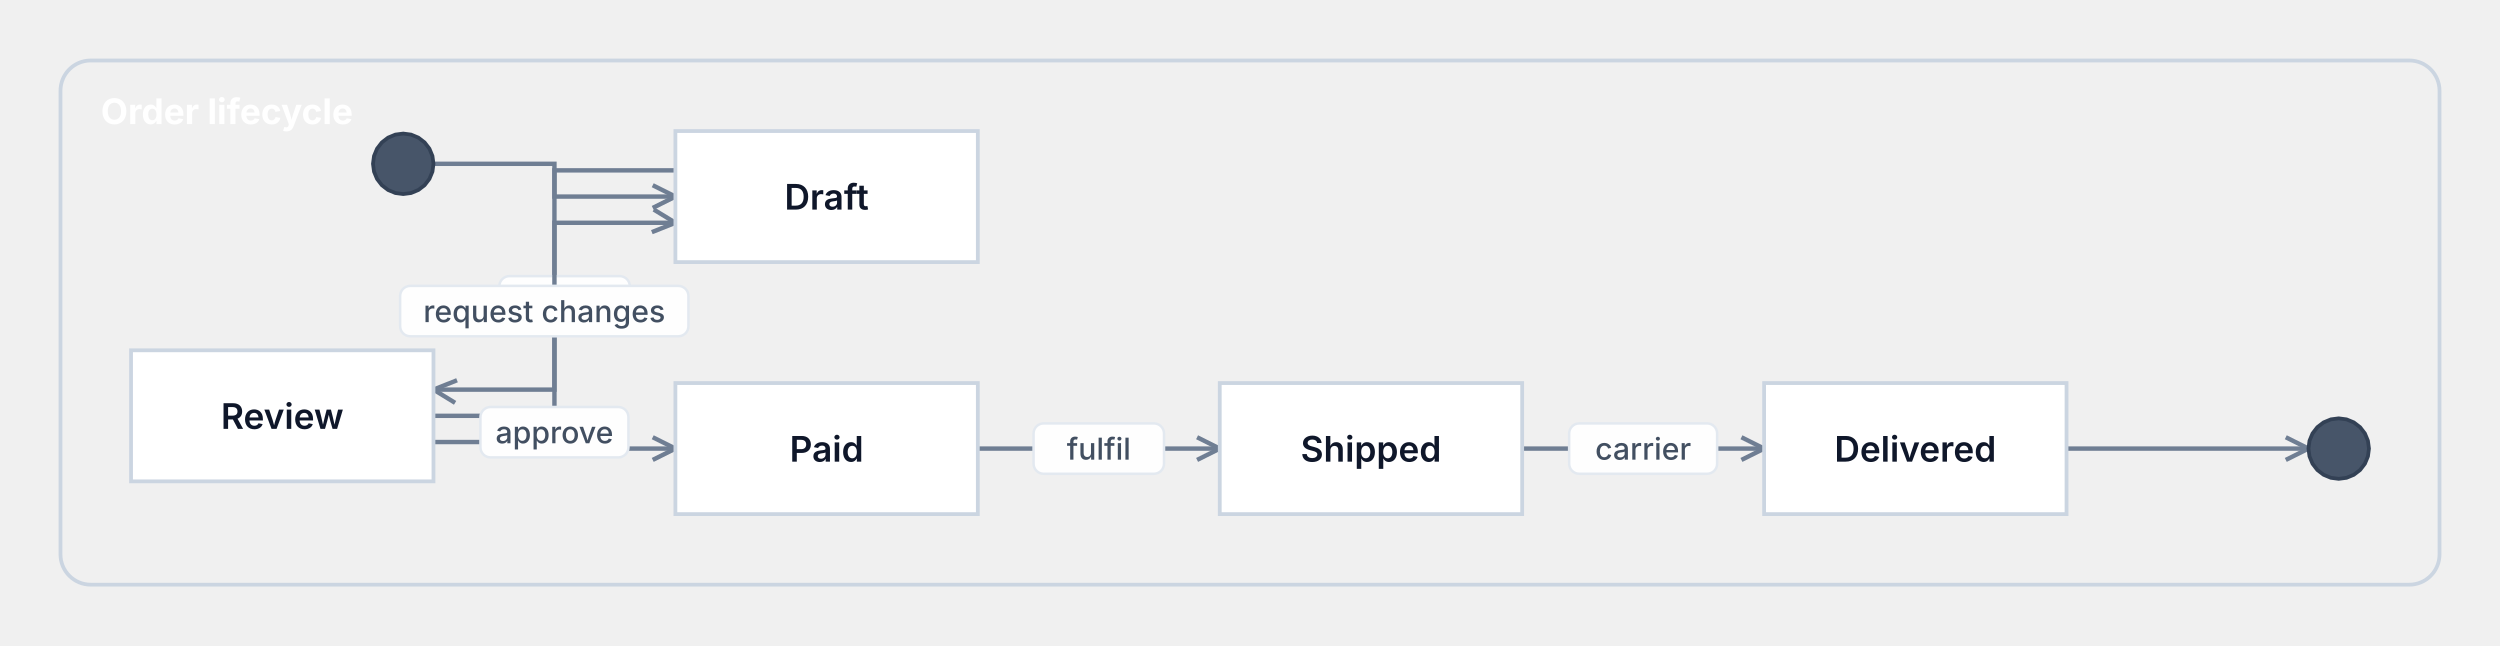
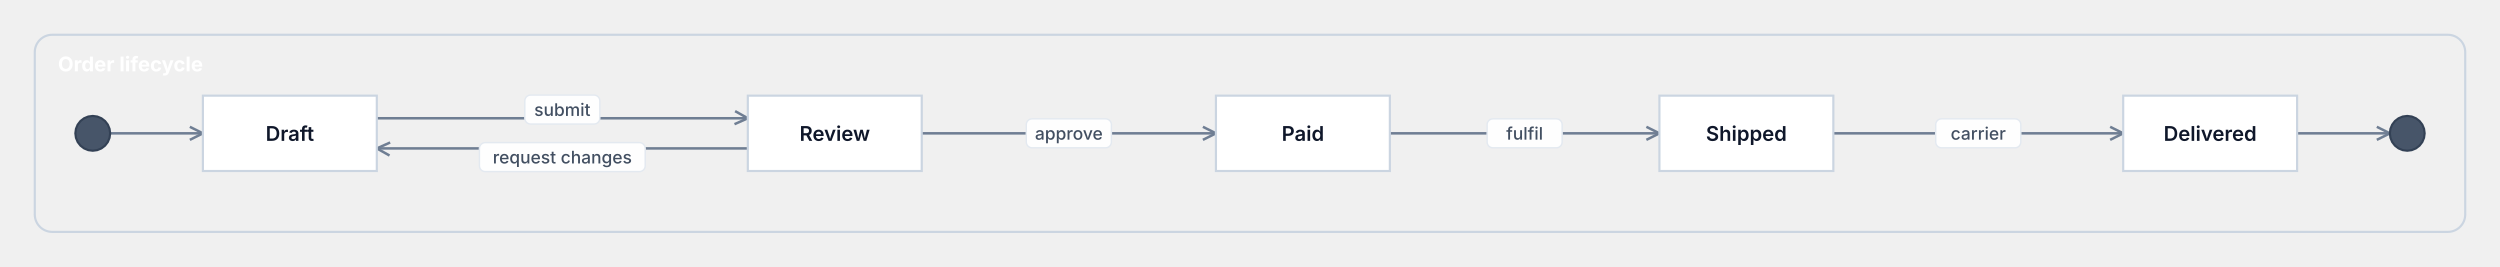
- <svg xmlns="http://www.w3.org/2000/svg" viewBox="-24 -24 992 256" width="992" height="256" data-openflowkit-document="template-order-state" data-page="page-1" data-theme="dark" data-pixel-ratio="1">
+ <svg xmlns="http://www.w3.org/2000/svg" viewBox="-24 -24 1725 184" width="1725" height="184" data-openflowkit-document="template-order-state" data-page="page-1" data-theme="dark" data-pixel-ratio="1">
  <g data-connector-id="edge:state-start-&gt;draft:1">
-     <path d="M148 41 L196 41 L196 54 L244 54" fill="none" stroke="#64748b" stroke-width="1.75" opacity="1" />
-     <path d="M235 58.5 L244 54 L235 49.5" fill="none" stroke="#64748b" stroke-width="1.75" opacity="1" stroke-linejoin="round" />
+     <path d="M52 68 L116 68" fill="none" stroke="#64748b" stroke-width="1.75" opacity="1" />
+     <path d="M107 72.5 L116 68 L107 63.5" fill="none" stroke="#64748b" stroke-width="1.75" opacity="1" stroke-linejoin="round" />
  </g>
  <g data-connector-id="edge:draft-&gt;review:1">
-     <path d="M244 43.6 L196 43.6 L196 130.6 L148 130.6" fill="none" stroke="#64748b" stroke-width="1.75" opacity="1" />
-     <rect x="174.149" y="85.558" width="51.76" height="20" rx="4" fill="#ffffff" stroke="#e2e8f0" stroke-width="1" />
-     <text x="200.029" y="95.558" text-anchor="middle" dominant-baseline="middle" fill="#334155" font-family="Inter, ui-sans-serif, system-ui, sans-serif" font-size="12" font-weight="500">submit</text>
-     <path d="M157.35 126.883 L148 130.6 L156.584 135.85" fill="none" stroke="#64748b" stroke-width="1.75" opacity="1" stroke-linejoin="round" />
+     <path d="M236 57.6 L492 57.6" fill="none" stroke="#64748b" stroke-width="1.75" opacity="1" />
+     <rect x="338.12" y="41.6" width="51.76" height="20" rx="4" fill="#ffffff" stroke="#e2e8f0" stroke-width="1" />
+     <text x="364" y="51.6" text-anchor="middle" dominant-baseline="middle" fill="#334155" font-family="Inter, ui-sans-serif, system-ui, sans-serif" font-size="12" font-weight="500">submit</text>
+     <path d="M482.799 61.674 L492 57.6 L483.221 52.684" fill="none" stroke="#64748b" stroke-width="1.75" opacity="1" stroke-linejoin="round" />
  </g>
  <g data-connector-id="edge:review-&gt;draft:1">
-     <path d="M148 151.4 L196 151.4 L196 64.4 L244 64.4" fill="none" stroke="#64748b" stroke-width="1.75" opacity="1" />
-     <rect x="134.771" y="89.442" width="114.4" height="20" rx="4" fill="#ffffff" stroke="#e2e8f0" stroke-width="1" />
-     <text x="191.971" y="99.442" text-anchor="middle" dominant-baseline="middle" fill="#334155" font-family="Inter, ui-sans-serif, system-ui, sans-serif" font-size="12" font-weight="500">request changes</text>
-     <path d="M234.65 68.117 L244 64.4 L235.416 59.15" fill="none" stroke="#64748b" stroke-width="1.75" opacity="1" stroke-linejoin="round" />
+     <path d="M492 78.4 L236 78.4" fill="none" stroke="#64748b" stroke-width="1.75" opacity="1" />
+     <rect x="306.8" y="74.4" width="114.4" height="20" rx="4" fill="#ffffff" stroke="#e2e8f0" stroke-width="1" />
+     <text x="364" y="84.4" text-anchor="middle" dominant-baseline="middle" fill="#334155" font-family="Inter, ui-sans-serif, system-ui, sans-serif" font-size="12" font-weight="500">request changes</text>
+     <path d="M245.201 74.326 L236 78.4 L244.779 83.316" fill="none" stroke="#64748b" stroke-width="1.75" opacity="1" stroke-linejoin="round" />
  </g>
  <g data-connector-id="edge:review-&gt;paid:1">
-     <path d="M148 141 L196 141 L196 154 L244 154" fill="none" stroke="#64748b" stroke-width="1.75" opacity="1" />
-     <rect x="166.64" y="137.5" width="58.72" height="20" rx="4" fill="#ffffff" stroke="#e2e8f0" stroke-width="1" />
-     <text x="196" y="147.5" text-anchor="middle" dominant-baseline="middle" fill="#334155" font-family="Inter, ui-sans-serif, system-ui, sans-serif" font-size="12" font-weight="500">approve</text>
-     <path d="M235 158.5 L244 154 L235 149.5" fill="none" stroke="#64748b" stroke-width="1.75" opacity="1" stroke-linejoin="round" />
+     <path d="M612 68 L815 68" fill="none" stroke="#64748b" stroke-width="1.75" opacity="1" />
+     <rect x="684.14" y="58" width="58.72" height="20" rx="4" fill="#ffffff" stroke="#e2e8f0" stroke-width="1" />
+     <text x="713.5" y="68" text-anchor="middle" dominant-baseline="middle" fill="#334155" font-family="Inter, ui-sans-serif, system-ui, sans-serif" font-size="12" font-weight="500">approve</text>
+     <path d="M806 72.5 L815 68 L806 63.5" fill="none" stroke="#64748b" stroke-width="1.75" opacity="1" stroke-linejoin="round" />
  </g>
  <g data-connector-id="edge:paid-&gt;shipped:1">
-     <path d="M364 154 L460 154" fill="none" stroke="#64748b" stroke-width="1.75" opacity="1" />
-     <rect x="386.12" y="144" width="51.76" height="20" rx="4" fill="#ffffff" stroke="#e2e8f0" stroke-width="1" />
-     <text x="412" y="154" text-anchor="middle" dominant-baseline="middle" fill="#334155" font-family="Inter, ui-sans-serif, system-ui, sans-serif" font-size="12" font-weight="500">fulfil</text>
-     <path d="M451 158.5 L460 154 L451 149.5" fill="none" stroke="#64748b" stroke-width="1.75" opacity="1" stroke-linejoin="round" />
+     <path d="M935 68 L1121 68" fill="none" stroke="#64748b" stroke-width="1.75" opacity="1" />
+     <rect x="1002.12" y="58" width="51.76" height="20" rx="4" fill="#ffffff" stroke="#e2e8f0" stroke-width="1" />
+     <text x="1028" y="68" text-anchor="middle" dominant-baseline="middle" fill="#334155" font-family="Inter, ui-sans-serif, system-ui, sans-serif" font-size="12" font-weight="500">fulfil</text>
+     <path d="M1112 72.5 L1121 68 L1112 63.5" fill="none" stroke="#64748b" stroke-width="1.75" opacity="1" stroke-linejoin="round" />
  </g>
  <g data-connector-id="edge:shipped-&gt;delivered:1">
-     <path d="M580 154 L676 154" fill="none" stroke="#64748b" stroke-width="1.75" opacity="1" />
-     <rect x="598.64" y="144" width="58.72" height="20" rx="4" fill="#ffffff" stroke="#e2e8f0" stroke-width="1" />
-     <text x="628" y="154" text-anchor="middle" dominant-baseline="middle" fill="#334155" font-family="Inter, ui-sans-serif, system-ui, sans-serif" font-size="12" font-weight="500">carrier</text>
-     <path d="M667 158.5 L676 154 L667 149.5" fill="none" stroke="#64748b" stroke-width="1.75" opacity="1" stroke-linejoin="round" />
+     <path d="M1241 68 L1441 68" fill="none" stroke="#64748b" stroke-width="1.75" opacity="1" />
+     <rect x="1311.64" y="58" width="58.72" height="20" rx="4" fill="#ffffff" stroke="#e2e8f0" stroke-width="1" />
+     <text x="1341" y="68" text-anchor="middle" dominant-baseline="middle" fill="#334155" font-family="Inter, ui-sans-serif, system-ui, sans-serif" font-size="12" font-weight="500">carrier</text>
+     <path d="M1432 72.5 L1441 68 L1432 63.5" fill="none" stroke="#64748b" stroke-width="1.75" opacity="1" stroke-linejoin="round" />
  </g>
  <g data-connector-id="edge:delivered-&gt;state-end:1">
-     <path d="M796 154 L892 154" fill="none" stroke="#64748b" stroke-width="1.75" opacity="1" />
-     <path d="M883 158.5 L892 154 L883 149.5" fill="none" stroke="#64748b" stroke-width="1.75" opacity="1" stroke-linejoin="round" />
+     <path d="M1561 68 L1625 68" fill="none" stroke="#64748b" stroke-width="1.75" opacity="1" />
+     <path d="M1616 72.5 L1625 68 L1616 63.5" fill="none" stroke="#64748b" stroke-width="1.75" opacity="1" stroke-linejoin="round" />
  </g>
  <g data-node-id="dsl-1q1oumc" transform="matrix(1 0 0 1 0 0)">
-     <rect x="0" y="0" width="944" height="208" rx="12" fill="rgba(241,245,249,0.08)" stroke="#cbd5e1" stroke-width="1.5" />
+     <rect x="0" y="0" width="1677" height="136" rx="12" fill="rgba(241,245,249,0.08)" stroke="#cbd5e1" stroke-width="1.5" />
    <g>
      <text x="16" y="20" text-anchor="start" dominant-baseline="middle" fill="#ffffff" font-family="Inter, ui-sans-serif, system-ui, sans-serif" font-size="14" font-weight="700">Order lifecycle</text>
    </g>
  </g>
-   <g data-node-id="state-start" transform="matrix(1 0 0 1 124 29)">
+   <g data-node-id="state-start" transform="matrix(1 0 0 1 28 56)">
    <path d="M24 12 L23.591 15.106 L22.392 18 L20.485 20.485 L18 22.392 L15.106 23.591 L12 24 L8.894 23.591 L6 22.392 L3.515 20.485 L1.608 18 L0.409 15.106 L0 12 L0.409 8.894 L1.608 6 L3.515 3.515 L6 1.608 L8.894 0.409 L12 0 L15.106 0.409 L18 1.608 L20.485 3.515 L22.392 6 L23.591 8.894 Z" fill="#475569" stroke="#334155" stroke-width="1.5" />
    <g>
      <text x="12" y="12" text-anchor="middle" dominant-baseline="middle" fill="#ffffff" font-family="Inter, ui-sans-serif, system-ui, sans-serif" font-size="14" font-weight="600" />
    </g>
  </g>
-   <g data-node-id="draft" transform="matrix(1 0 0 1 244 28)">
+   <g data-node-id="draft" transform="matrix(1 0 0 1 116 42)">
    <rect x="0" y="0" width="120" height="52" fill="#ffffff" stroke="#cbd5e1" stroke-width="1.5" />
    <g>
      <text x="60" y="26" text-anchor="middle" dominant-baseline="middle" fill="#0f172a" font-family="Inter, ui-sans-serif, system-ui, sans-serif" font-size="14" font-weight="600">Draft</text>
    </g>
  </g>
-   <g data-node-id="review" transform="matrix(1 0 0 1 28 115)">
+   <g data-node-id="review" transform="matrix(1 0 0 1 492 42)">
    <rect x="0" y="0" width="120" height="52" fill="#ffffff" stroke="#cbd5e1" stroke-width="1.5" />
    <g>
      <text x="60" y="26" text-anchor="middle" dominant-baseline="middle" fill="#0f172a" font-family="Inter, ui-sans-serif, system-ui, sans-serif" font-size="14" font-weight="600">Review</text>
    </g>
  </g>
-   <g data-node-id="paid" transform="matrix(1 0 0 1 244 128)">
+   <g data-node-id="paid" transform="matrix(1 0 0 1 815 42)">
    <rect x="0" y="0" width="120" height="52" fill="#ffffff" stroke="#cbd5e1" stroke-width="1.5" />
    <g>
      <text x="60" y="26" text-anchor="middle" dominant-baseline="middle" fill="#0f172a" font-family="Inter, ui-sans-serif, system-ui, sans-serif" font-size="14" font-weight="600">Paid</text>
    </g>
  </g>
-   <g data-node-id="shipped" transform="matrix(1 0 0 1 460 128)">
+   <g data-node-id="shipped" transform="matrix(1 0 0 1 1121 42)">
    <rect x="0" y="0" width="120" height="52" fill="#ffffff" stroke="#cbd5e1" stroke-width="1.5" />
    <g>
      <text x="60" y="26" text-anchor="middle" dominant-baseline="middle" fill="#0f172a" font-family="Inter, ui-sans-serif, system-ui, sans-serif" font-size="14" font-weight="600">Shipped</text>
    </g>
  </g>
-   <g data-node-id="delivered" transform="matrix(1 0 0 1 676 128)">
+   <g data-node-id="delivered" transform="matrix(1 0 0 1 1441 42)">
    <rect x="0" y="0" width="120" height="52" fill="#ffffff" stroke="#cbd5e1" stroke-width="1.5" />
    <g>
      <text x="60" y="26" text-anchor="middle" dominant-baseline="middle" fill="#0f172a" font-family="Inter, ui-sans-serif, system-ui, sans-serif" font-size="14" font-weight="600">Delivered</text>
    </g>
  </g>
-   <g data-node-id="state-end" transform="matrix(1 0 0 1 892 142)">
+   <g data-node-id="state-end" transform="matrix(1 0 0 1 1625 56)">
    <path d="M24 12 L23.591 15.106 L22.392 18 L20.485 20.485 L18 22.392 L15.106 23.591 L12 24 L8.894 23.591 L6 22.392 L3.515 20.485 L1.608 18 L0.409 15.106 L0 12 L0.409 8.894 L1.608 6 L3.515 3.515 L6 1.608 L8.894 0.409 L12 0 L15.106 0.409 L18 1.608 L20.485 3.515 L22.392 6 L23.591 8.894 Z" fill="#475569" stroke="#334155" stroke-width="1.5" />
    <g>
      <text x="12" y="12" text-anchor="middle" dominant-baseline="middle" fill="#ffffff" font-family="Inter, ui-sans-serif, system-ui, sans-serif" font-size="14" font-weight="600" />
    </g>
  </g>
</svg>
